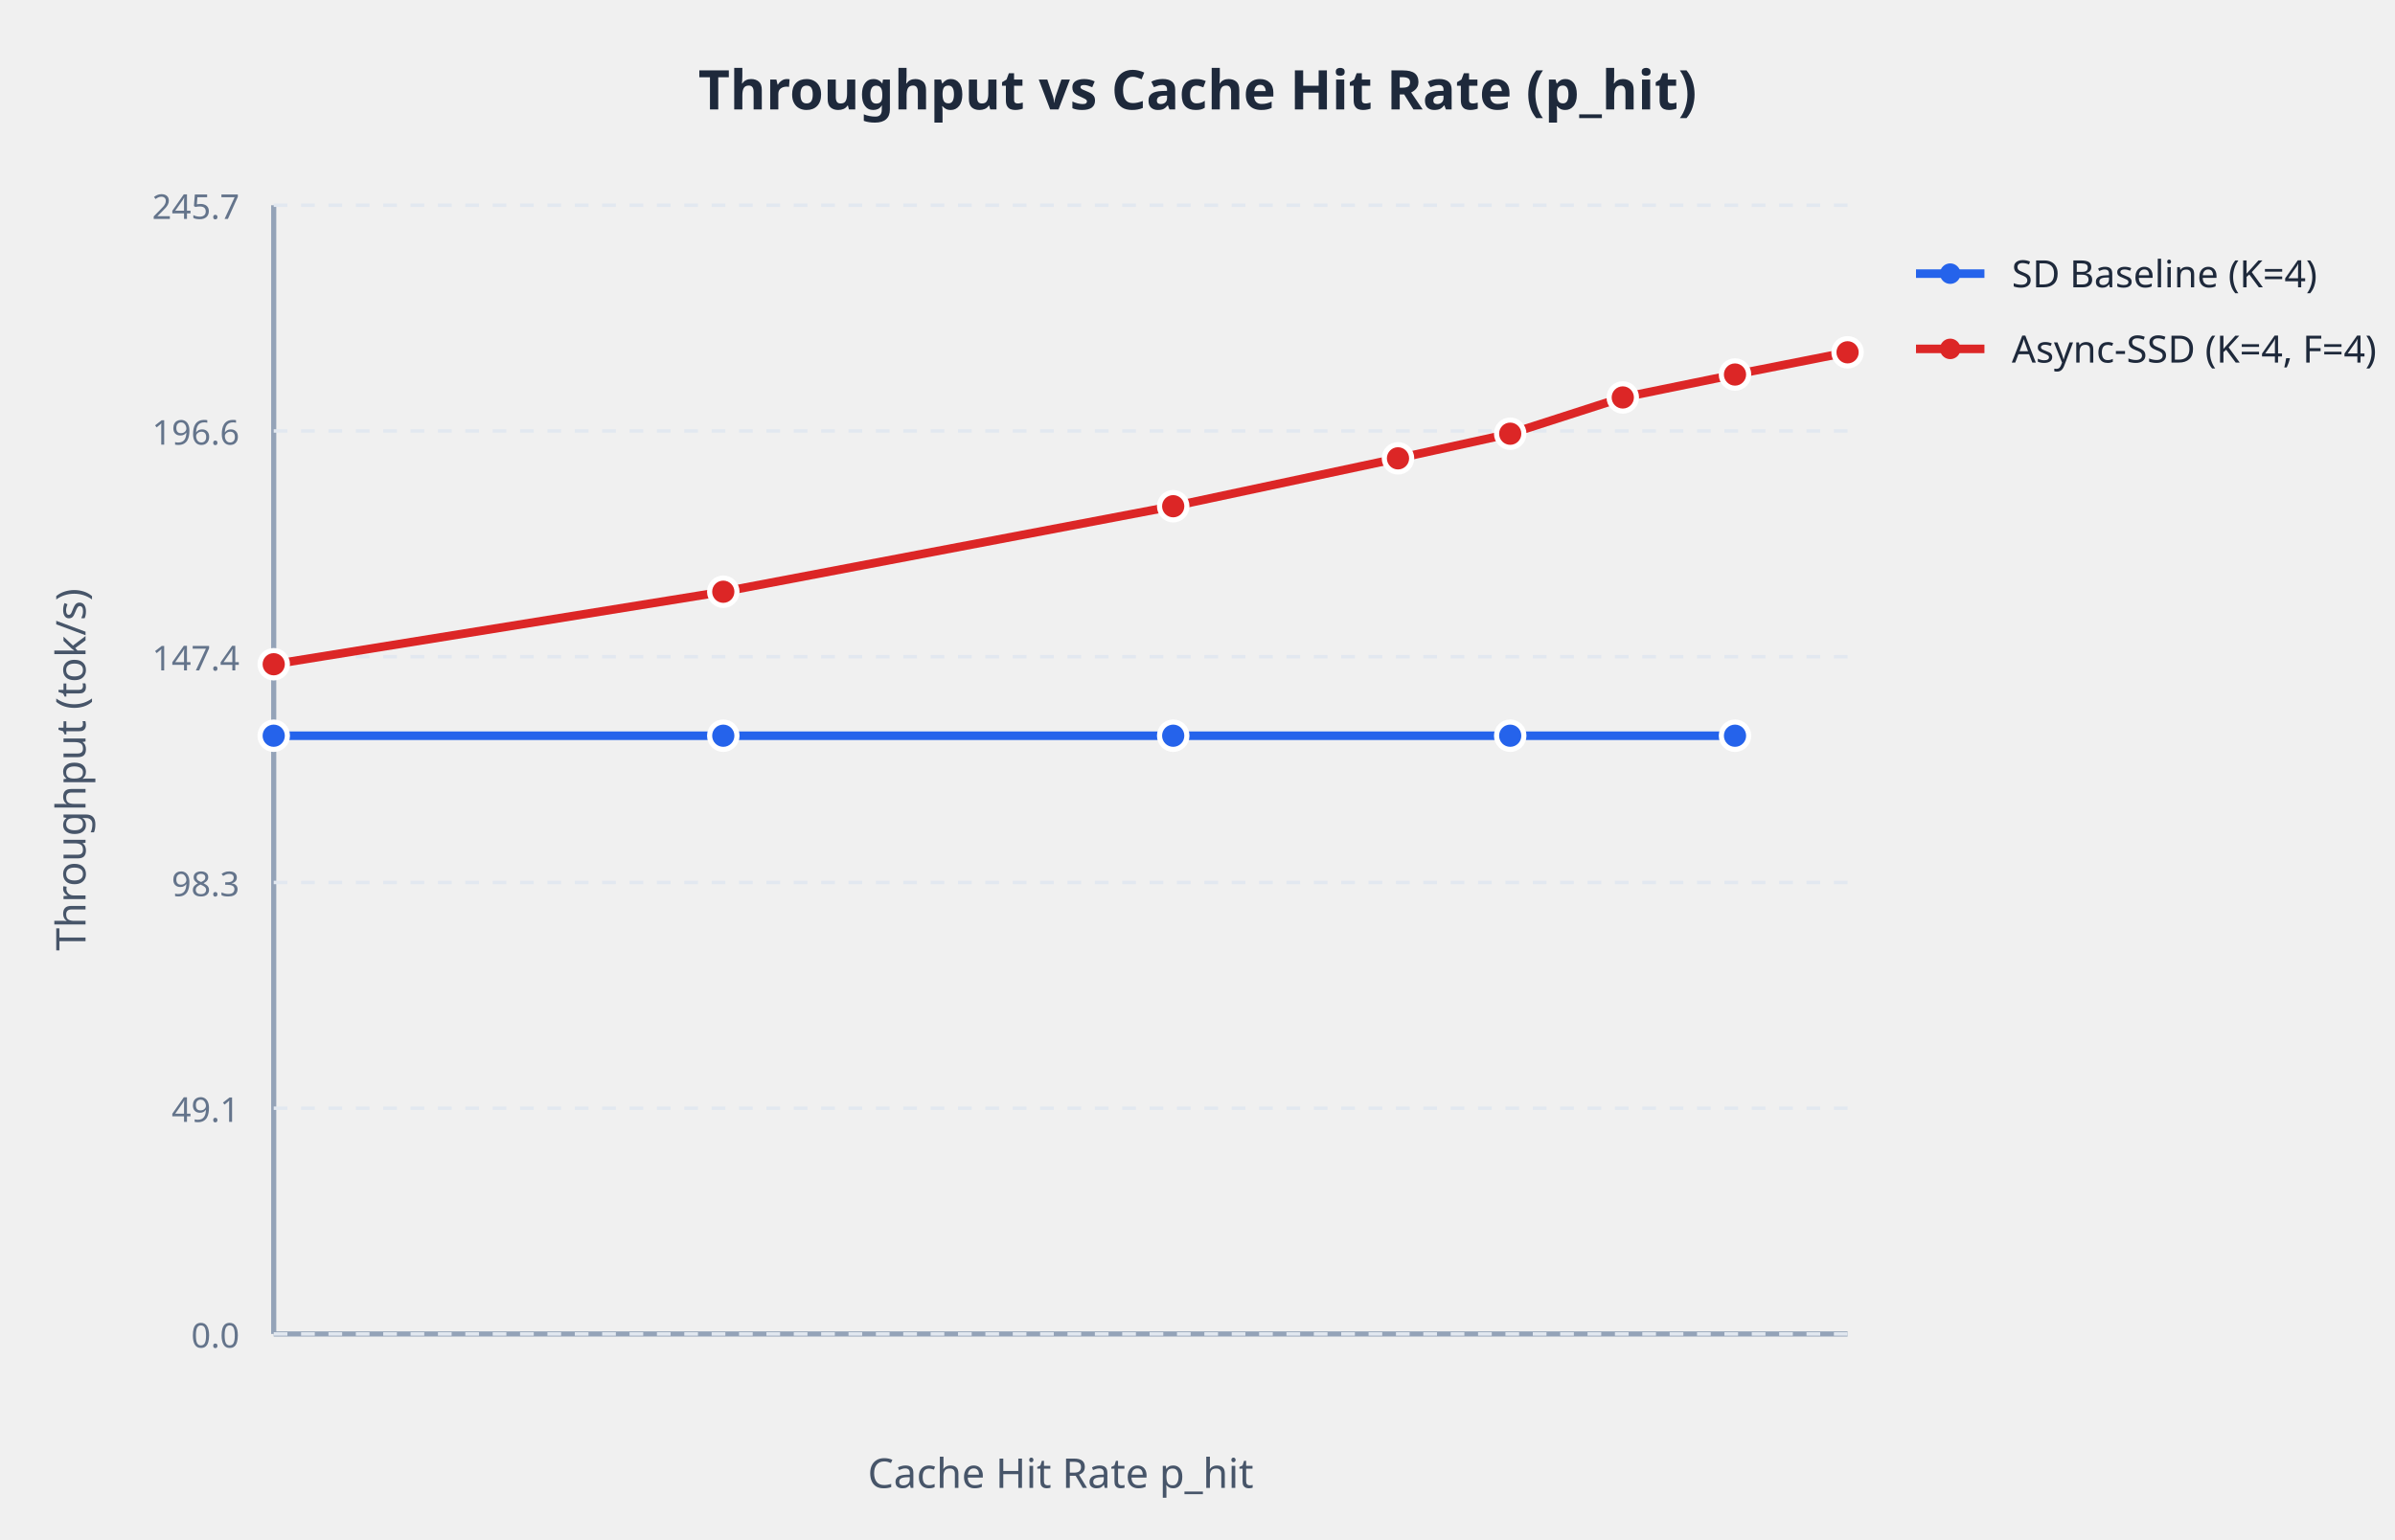
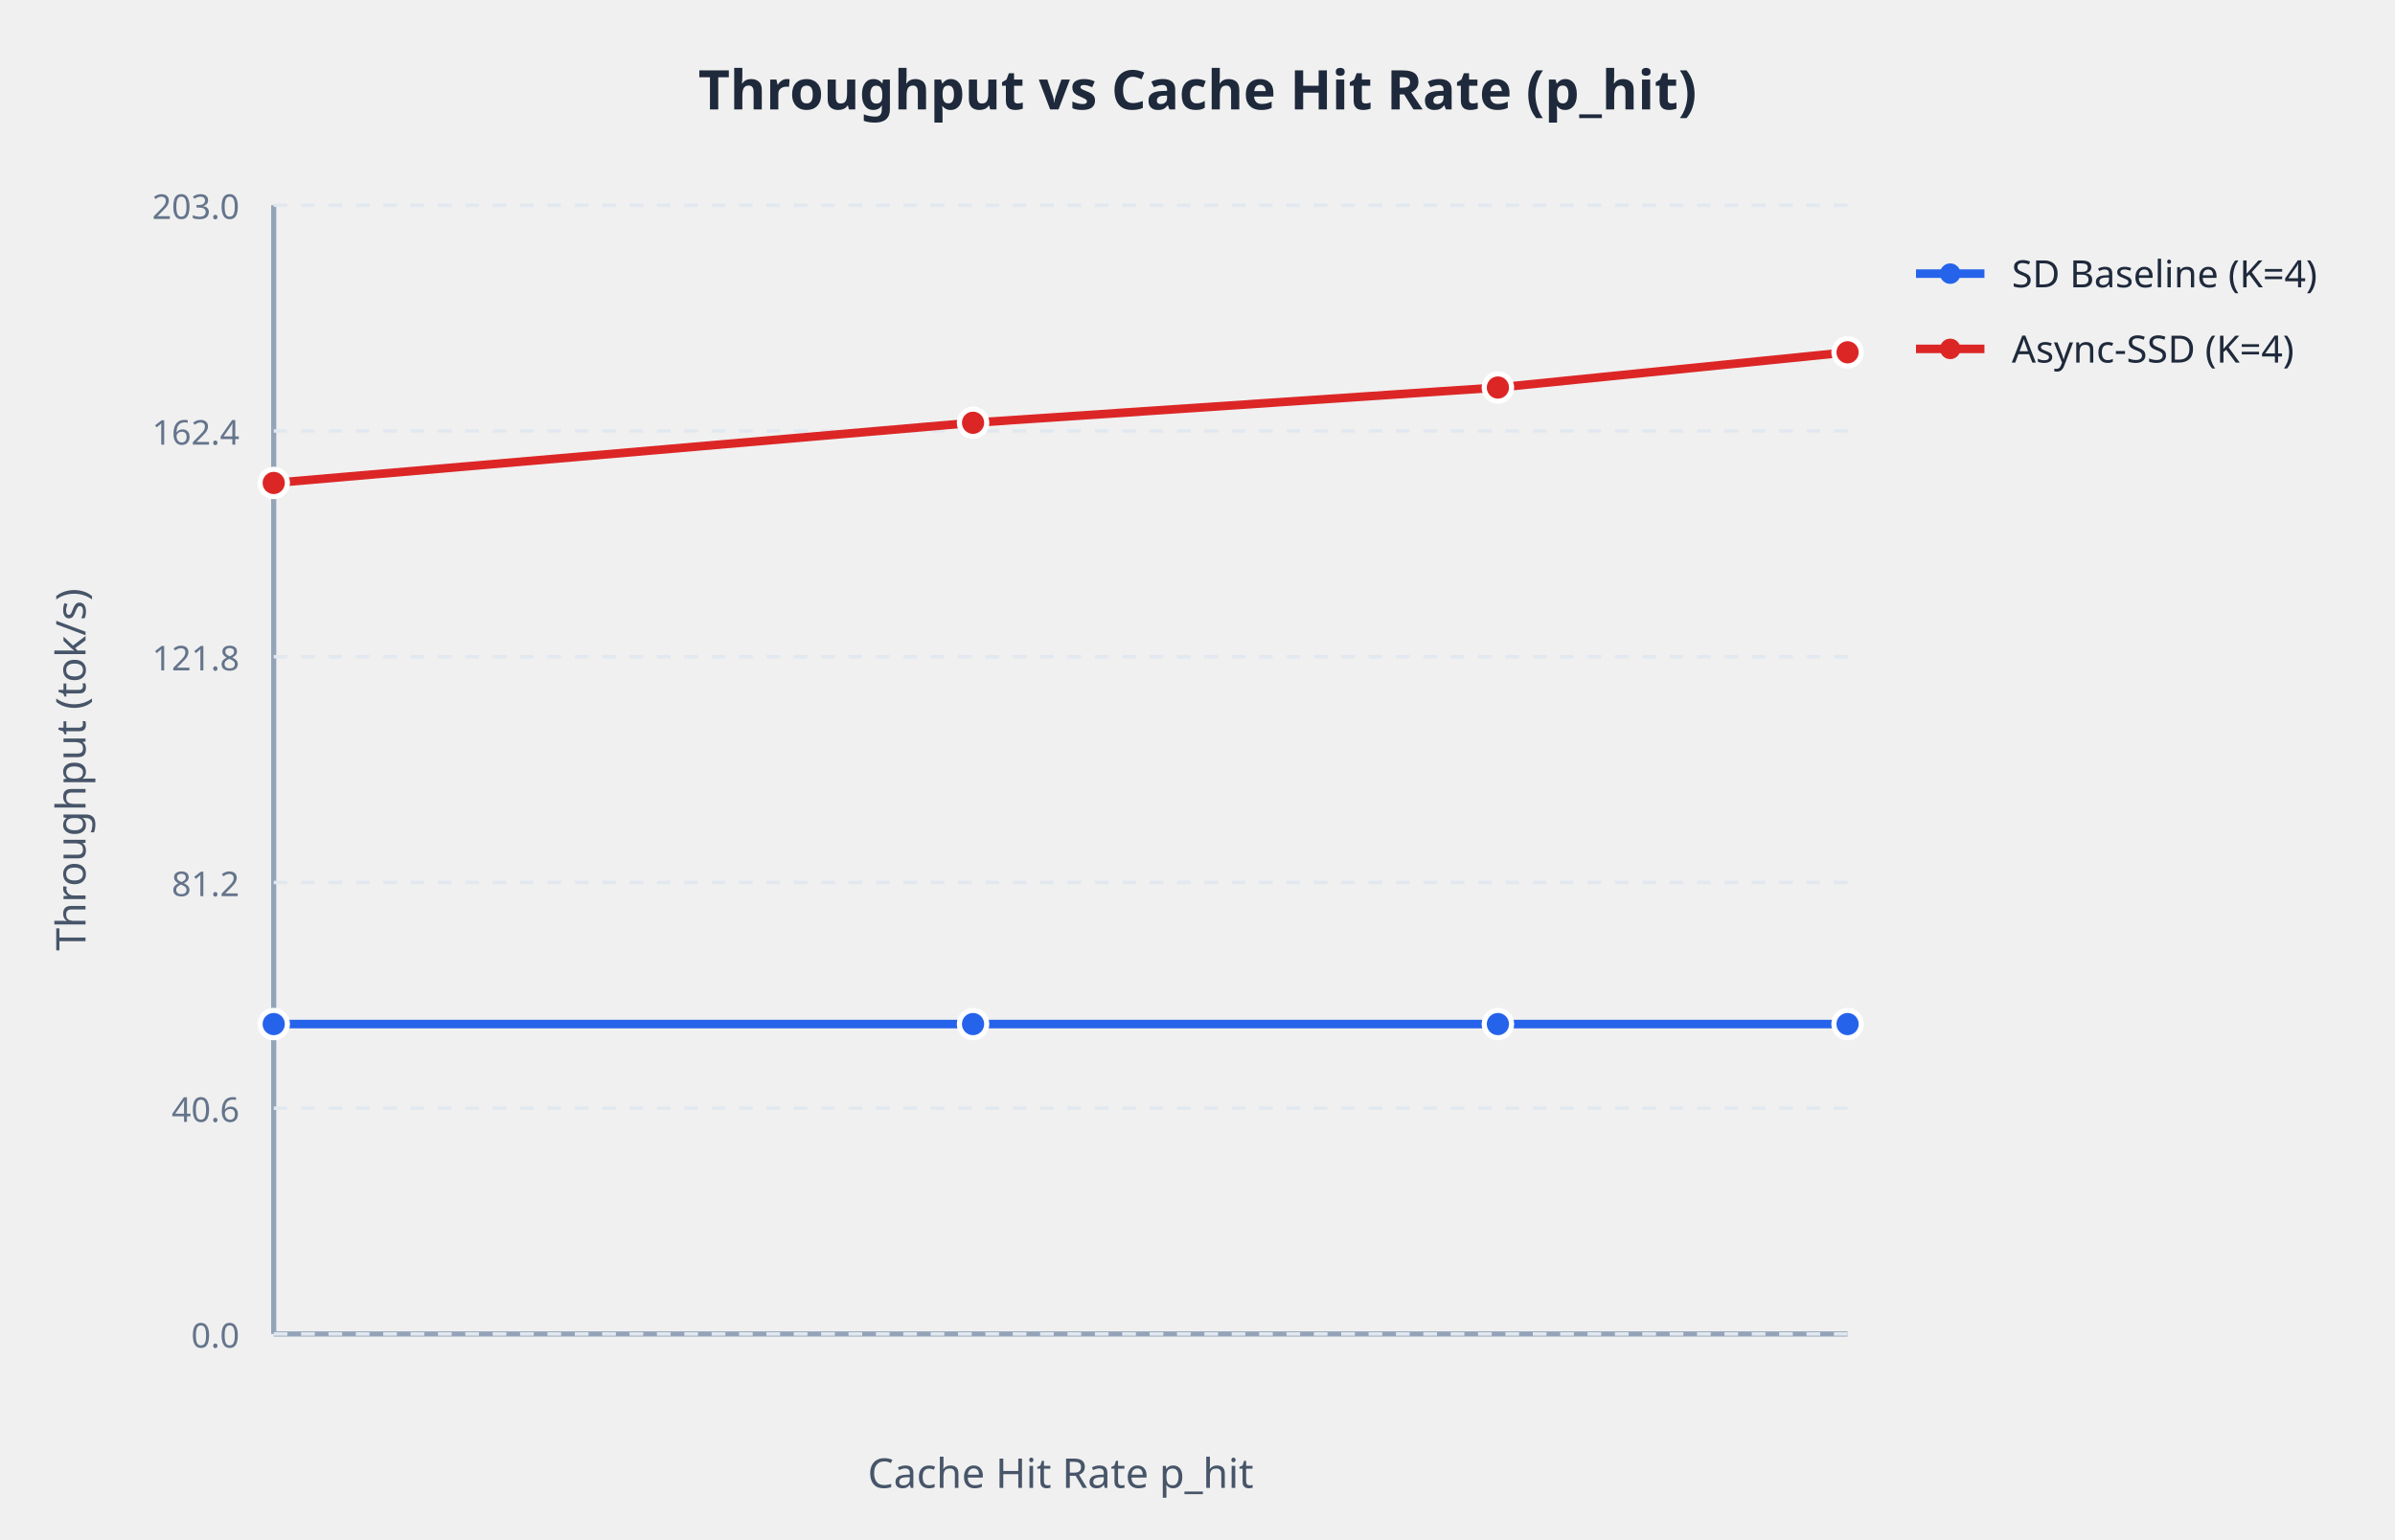
<svg xmlns="http://www.w3.org/2000/svg" width="700" height="450" viewBox="0 0 700 450" style="background:#ffffff; font-family:sans-serif;">
  <text x="350.0" y="32" text-anchor="middle" font-size="16" font-weight="bold" fill="#1e293b">Throughput vs Cache Hit Rate (p_hit)</text>
  <line x1="80" y1="390" x2="540" y2="390" stroke="#94a3b8" stroke-width="1.5" />
  <line x1="80" y1="60" x2="80" y2="390" stroke="#94a3b8" stroke-width="1.5" />
  <text x="310.0" y="435" text-anchor="middle" font-size="12" fill="#475569">Cache Hit Rate p_hit</text>
  <text x="25" y="225.0" text-anchor="middle" font-size="12" fill="#475569" transform="rotate(-90 25 225.0)">Throughput (tok/s)</text>
  <line x1="80" y1="390.0" x2="540" y2="390.0" stroke="#e2e8f0" stroke-dasharray="4" />
  <text x="70" y="394.0" text-anchor="end" font-size="10" fill="#64748b">0.0</text>
  <line x1="80" y1="324.0" x2="540" y2="324.0" stroke="#e2e8f0" stroke-dasharray="4" />
-   <text x="70" y="328.0" text-anchor="end" font-size="10" fill="#64748b">49.1</text>
+   <text x="70" y="328.0" text-anchor="end" font-size="10" fill="#64748b">40.6</text>
  <line x1="80" y1="258.0" x2="540" y2="258.0" stroke="#e2e8f0" stroke-dasharray="4" />
-   <text x="70" y="262.0" text-anchor="end" font-size="10" fill="#64748b">98.3</text>
+   <text x="70" y="262.0" text-anchor="end" font-size="10" fill="#64748b">81.2</text>
  <line x1="80" y1="192.0" x2="540" y2="192.0" stroke="#e2e8f0" stroke-dasharray="4" />
-   <text x="70" y="196.0" text-anchor="end" font-size="10" fill="#64748b">147.4</text>
-   <line x1="80" y1="126.0" x2="540" y2="126.0" stroke="#e2e8f0" stroke-dasharray="4" />
-   <text x="70" y="130.0" text-anchor="end" font-size="10" fill="#64748b">196.6</text>
+   <text x="70" y="196.0" text-anchor="end" font-size="10" fill="#64748b">121.8</text>
+   <line x1="80" y1="126" x2="540" y2="126" stroke="#e2e8f0" stroke-dasharray="4" />
+   <text x="70" y="130" text-anchor="end" font-size="10" fill="#64748b">162.4</text>
  <line x1="80" y1="60.0" x2="540" y2="60.0" stroke="#e2e8f0" stroke-dasharray="4" />
-   <text x="70" y="64.0" text-anchor="end" font-size="10" fill="#64748b">245.7</text>
-   <polyline fill="none" stroke="#2563eb" stroke-width="2.5" points="80.0,215.1 211.4,215.1 342.9,215.1 441.4,215.1 507.1,215.1" />
-   <circle cx="80.0" cy="215.1" r="4" fill="#2563eb" stroke="#ffffff" stroke-width="1.5" />
-   <circle cx="211.4" cy="215.1" r="4" fill="#2563eb" stroke="#ffffff" stroke-width="1.5" />
-   <circle cx="342.9" cy="215.1" r="4" fill="#2563eb" stroke="#ffffff" stroke-width="1.5" />
-   <circle cx="441.4" cy="215.1" r="4" fill="#2563eb" stroke="#ffffff" stroke-width="1.5" />
-   <circle cx="507.1" cy="215.1" r="4" fill="#2563eb" stroke="#ffffff" stroke-width="1.5" />
+   <text x="70" y="64.0" text-anchor="end" font-size="10" fill="#64748b">203.0</text>
+   <polyline fill="none" stroke="#2563eb" stroke-width="2.5" points="80.0,299.4 284.4,299.4 437.8,299.4 540.0,299.4" />
+   <circle cx="80.0" cy="299.4" r="4" fill="#2563eb" stroke="#ffffff" stroke-width="1.5" />
+   <circle cx="284.4" cy="299.4" r="4" fill="#2563eb" stroke="#ffffff" stroke-width="1.5" />
+   <circle cx="437.8" cy="299.4" r="4" fill="#2563eb" stroke="#ffffff" stroke-width="1.5" />
+   <circle cx="540.0" cy="299.4" r="4" fill="#2563eb" stroke="#ffffff" stroke-width="1.5" />
  <line x1="560" y1="80" x2="580" y2="80" stroke="#2563eb" stroke-width="2.5" />
  <circle cx="570" cy="80" r="3" fill="#2563eb" />
  <text x="588" y="84" font-size="11" fill="#1e293b">SD Baseline (K=4)</text>
-   <polyline fill="none" stroke="#dc2626" stroke-width="2.5" points="80.0,194.2 211.4,173.0 342.9,148.0 408.6,134.0 441.4,126.8 474.3,116.2 507.1,109.5 540.0,103.0" />
-   <circle cx="80.0" cy="194.2" r="4" fill="#dc2626" stroke="#ffffff" stroke-width="1.5" />
-   <circle cx="211.4" cy="173.0" r="4" fill="#dc2626" stroke="#ffffff" stroke-width="1.5" />
-   <circle cx="342.9" cy="148.0" r="4" fill="#dc2626" stroke="#ffffff" stroke-width="1.5" />
-   <circle cx="408.6" cy="134.0" r="4" fill="#dc2626" stroke="#ffffff" stroke-width="1.5" />
-   <circle cx="441.4" cy="126.8" r="4" fill="#dc2626" stroke="#ffffff" stroke-width="1.5" />
-   <circle cx="474.3" cy="116.2" r="4" fill="#dc2626" stroke="#ffffff" stroke-width="1.5" />
-   <circle cx="507.1" cy="109.5" r="4" fill="#dc2626" stroke="#ffffff" stroke-width="1.5" />
+   <polyline fill="none" stroke="#dc2626" stroke-width="2.5" points="80.0,141.2 284.4,123.6 437.8,113.3 540.0,103.0" />
+   <circle cx="80.0" cy="141.2" r="4" fill="#dc2626" stroke="#ffffff" stroke-width="1.5" />
+   <circle cx="284.4" cy="123.6" r="4" fill="#dc2626" stroke="#ffffff" stroke-width="1.5" />
+   <circle cx="437.8" cy="113.3" r="4" fill="#dc2626" stroke="#ffffff" stroke-width="1.5" />
  <circle cx="540.0" cy="103.0" r="4" fill="#dc2626" stroke="#ffffff" stroke-width="1.5" />
  <line x1="560" y1="102" x2="580" y2="102" stroke="#dc2626" stroke-width="2.5" />
  <circle cx="570" cy="102" r="3" fill="#dc2626" />
-   <text x="588" y="106" font-size="11" fill="#1e293b">Async-SSD (K=4, F=4)</text>
+   <text x="588" y="106" font-size="11" fill="#1e293b">Async-SSD (K=4)</text>
</svg>
